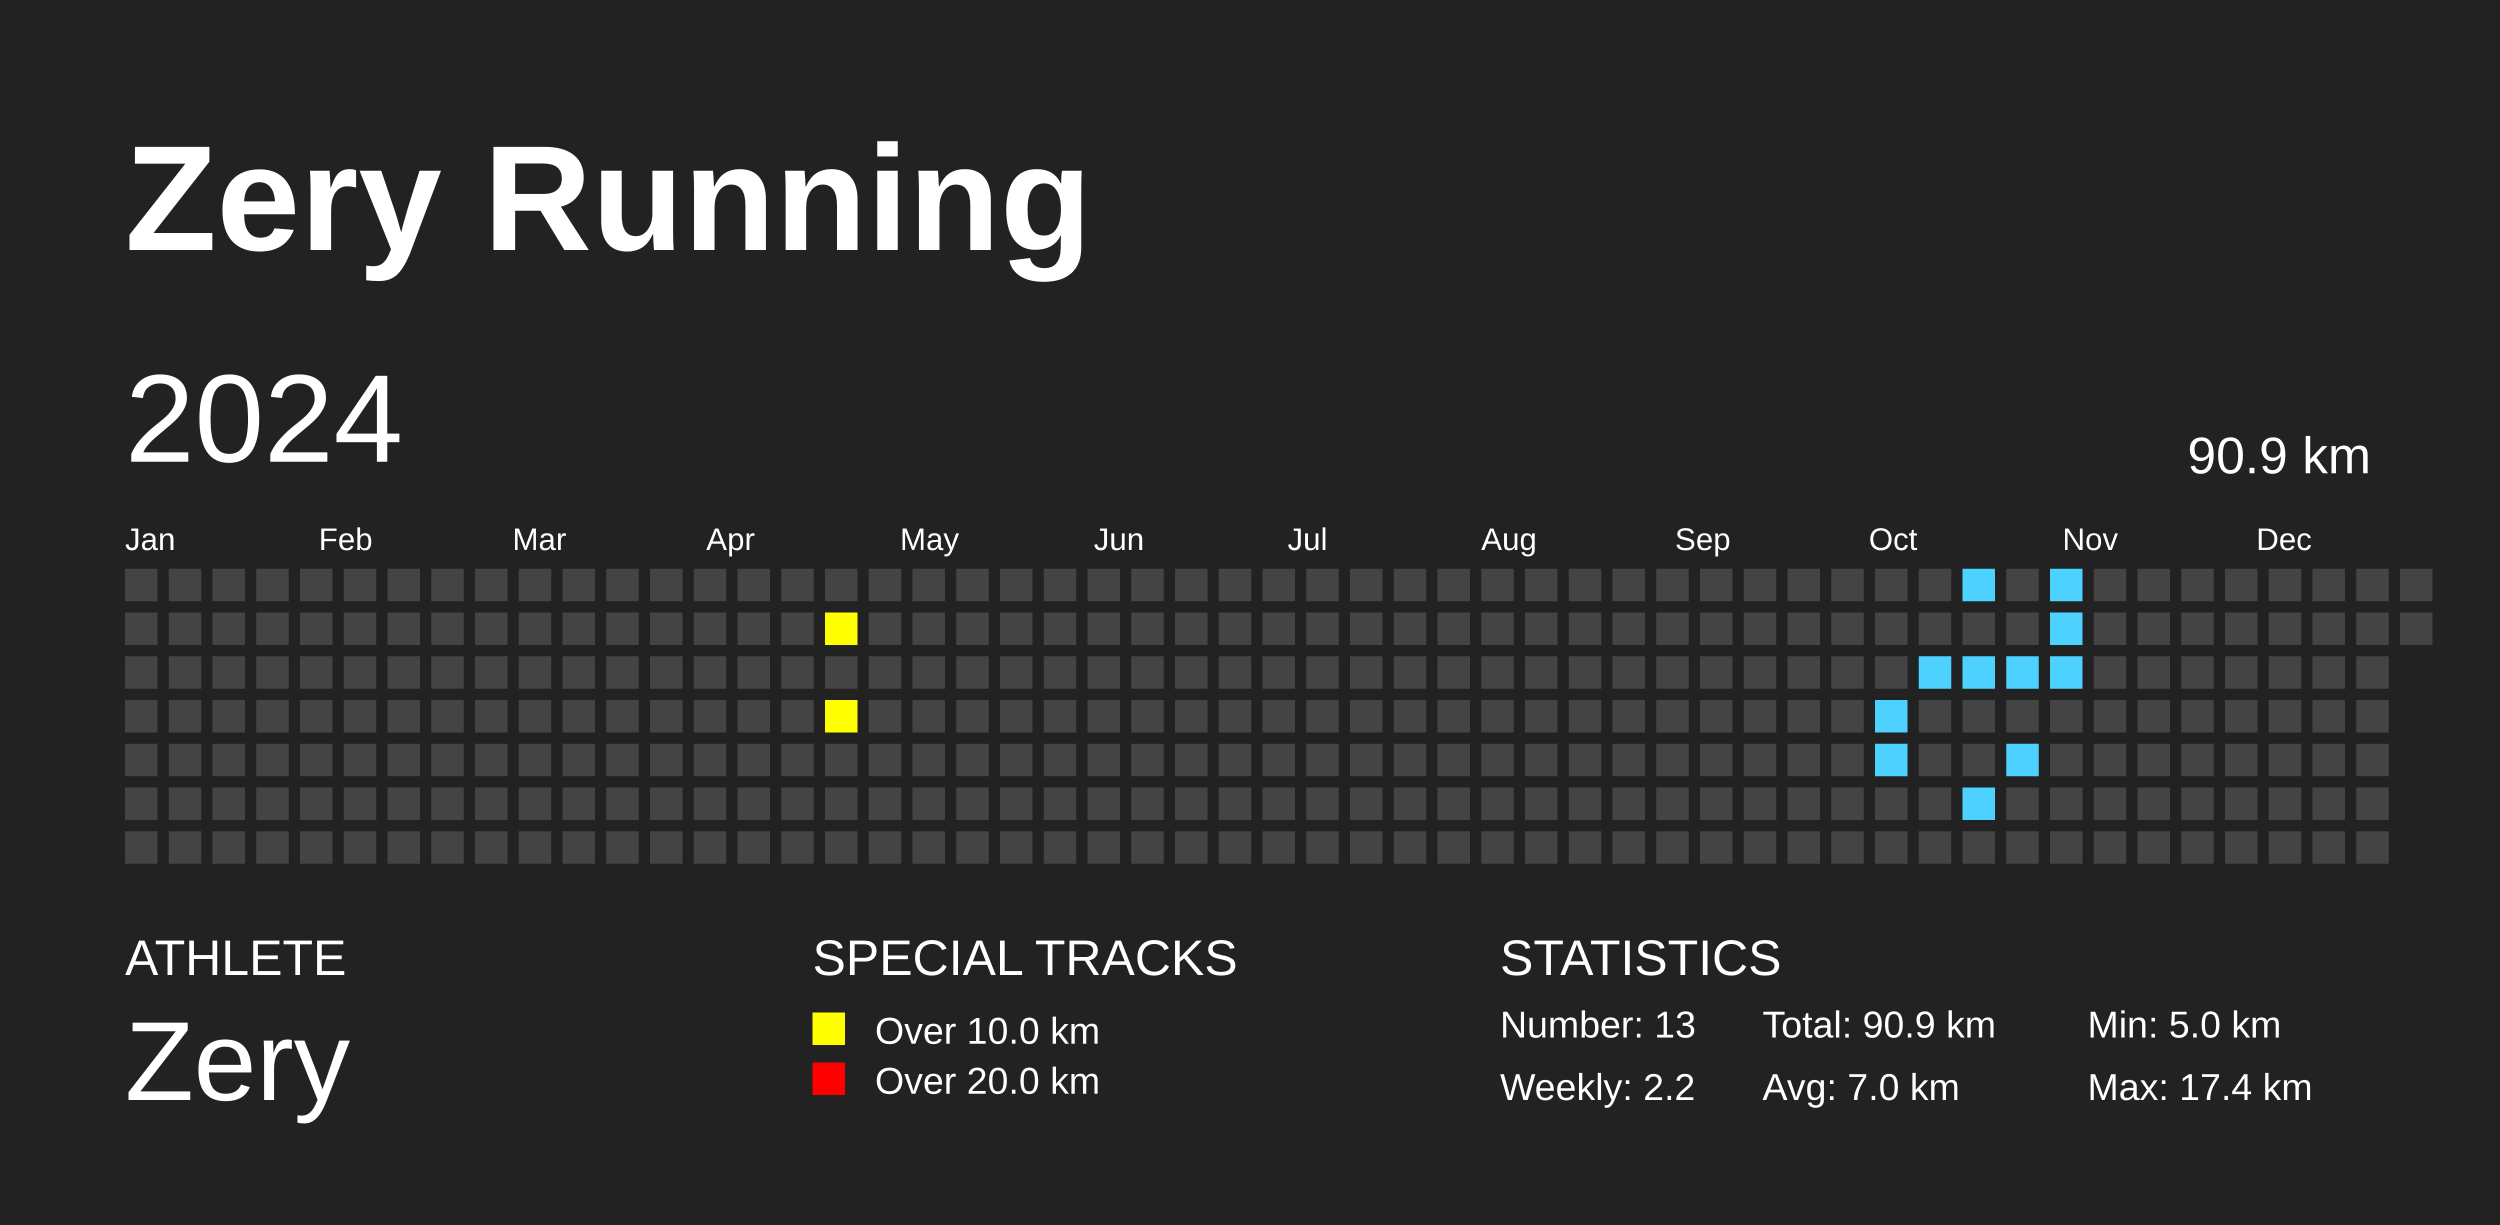
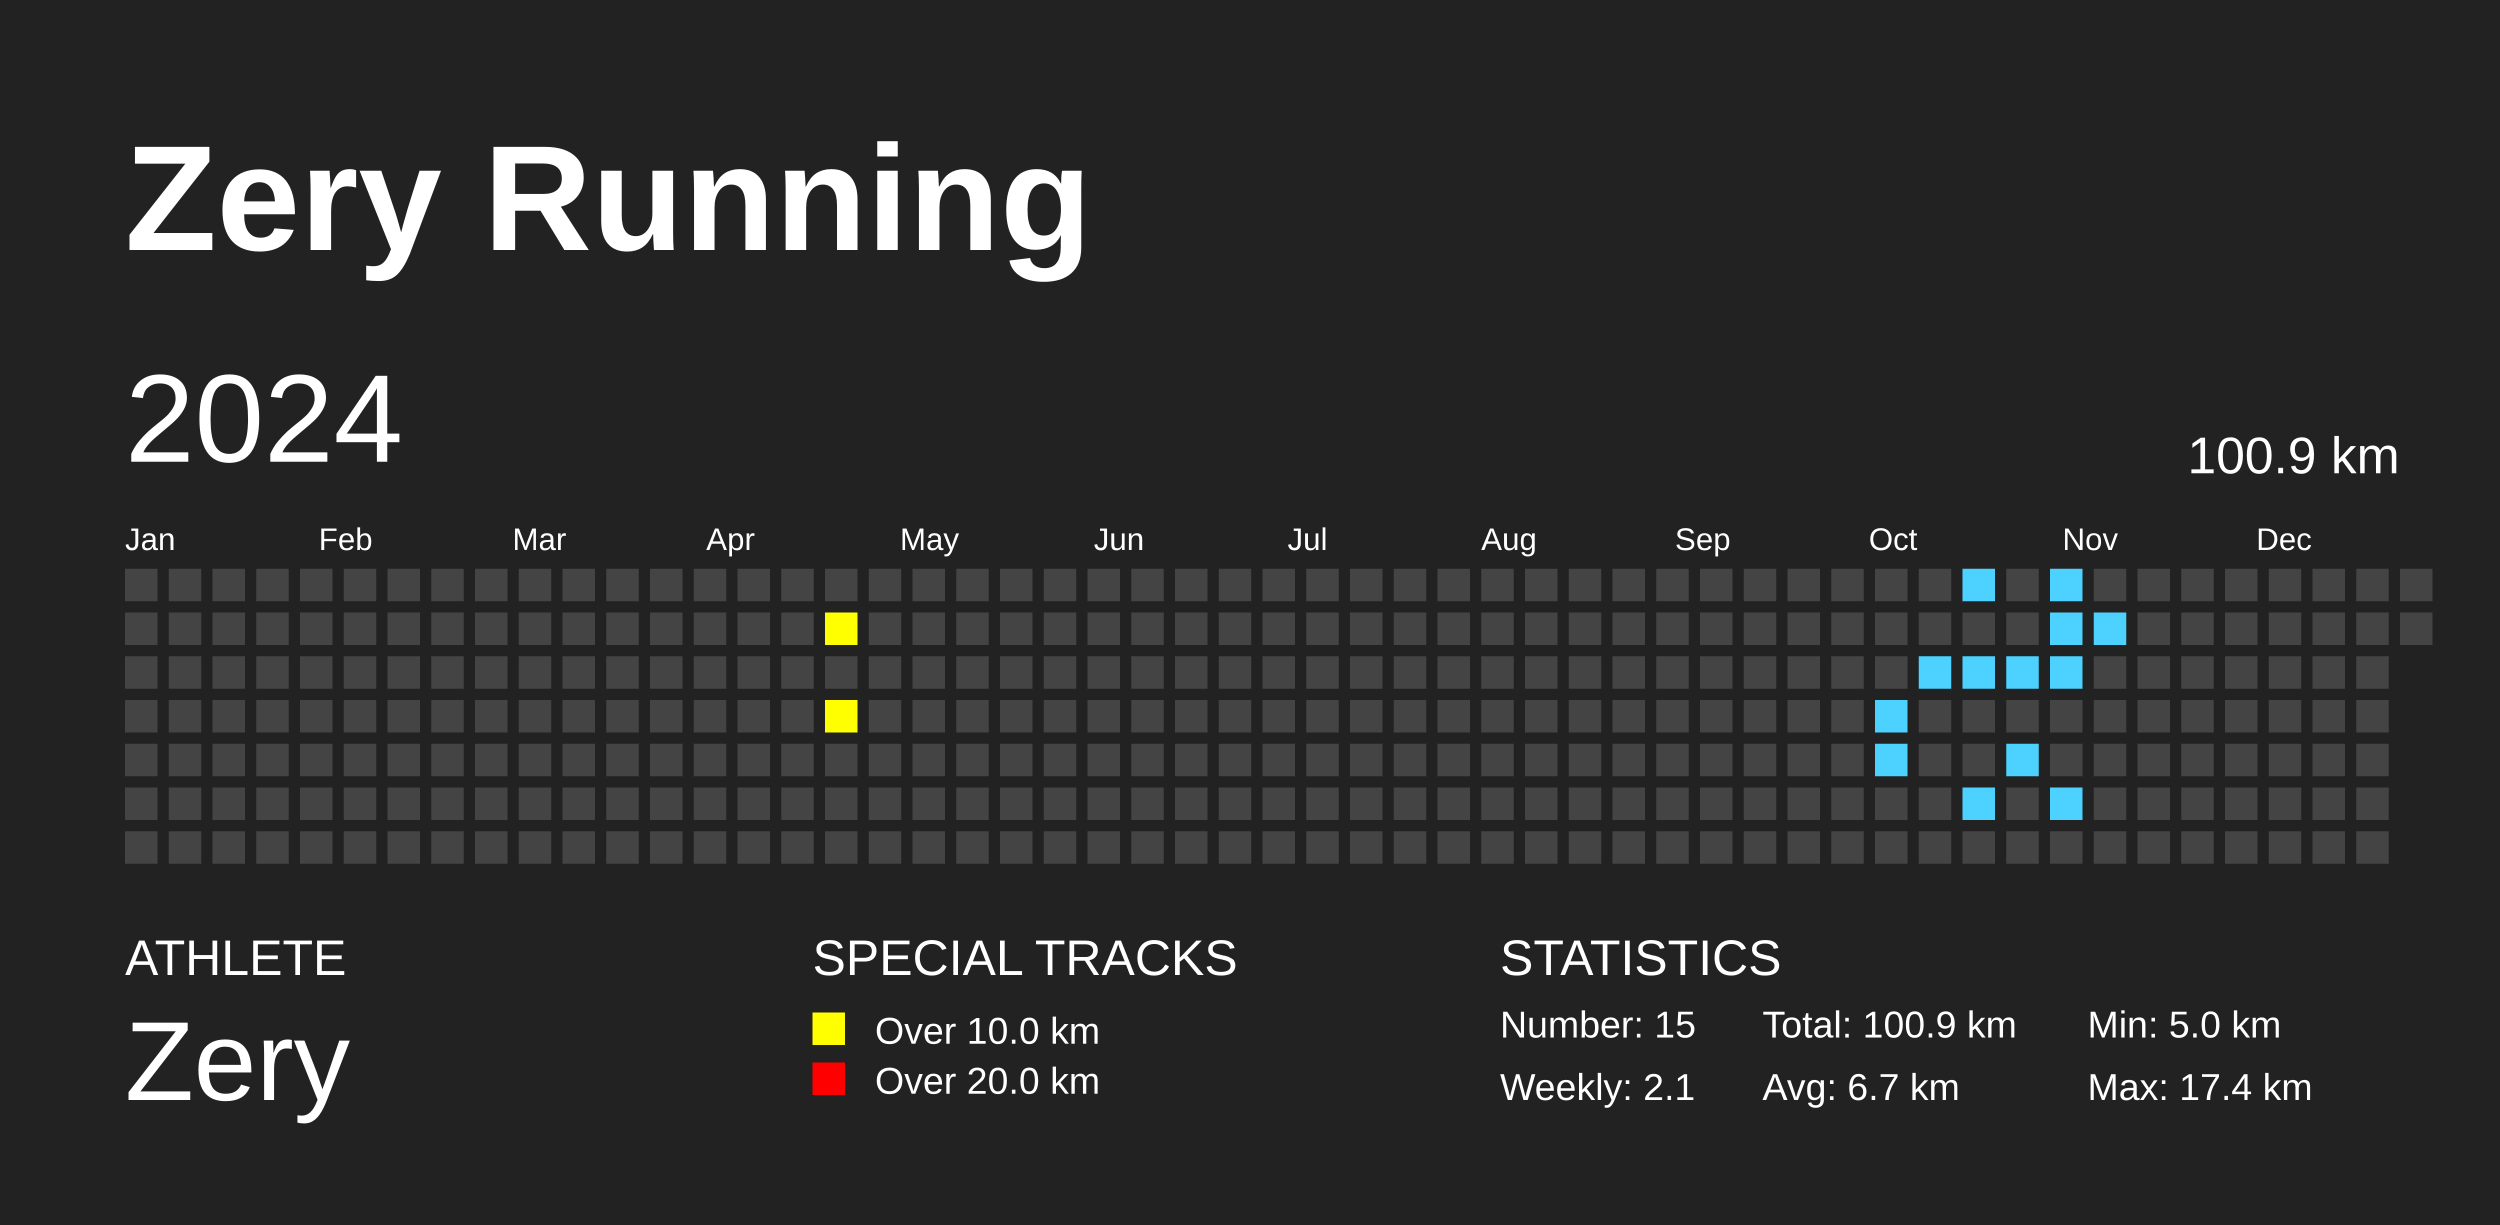
<svg xmlns="http://www.w3.org/2000/svg" baseProfile="full" height="98mm" version="1.1" viewBox="0,0,200,98" width="200mm">
  <defs />
  <rect fill="#222222" height="98" width="200" x="0" y="0" />
  <text fill="#FFFFFF" style="font-size:12px; font-family:Arial; font-weight:bold;" x="10" y="20">Zery Running</text>
  <text fill="#FFFFFF" style="font-size:4px; font-family:Arial" x="10" y="78">ATHLETE</text>
  <text fill="#FFFFFF" style="font-size:9px; font-family:Arial" x="10" y="88">Zery</text>
  <text fill="#FFFFFF" style="font-size:4px; font-family:Arial" x="65" y="78">SPECIAL TRACKS</text>
  <rect fill="yellow" height="2.6" width="2.6" x="65" y="81" />
  <text fill="#FFFFFF" style="font-size:3px; font-family:Arial" x="70" y="83.5">Over 10.0 km</text>
  <rect fill="red" height="2.6" width="2.6" x="65" y="85" />
  <text fill="#FFFFFF" style="font-size:3px; font-family:Arial" x="70" y="87.5">Over 20.0 km</text>
  <text fill="#FFFFFF" style="font-size:4px; font-family:Arial" x="120" y="78">STATISTICS</text>
-   <text fill="#FFFFFF" style="font-size:3px; font-family:Arial" x="120" y="83">Number: 13</text>
-   <text fill="#FFFFFF" style="font-size:3px; font-family:Arial" x="120" y="88">Weekly: 2.2</text>
-   <text fill="#FFFFFF" style="font-size:3px; font-family:Arial" x="141" y="83">Total: 90.9 km</text>
-   <text fill="#FFFFFF" style="font-size:3px; font-family:Arial" x="141" y="88">Avg: 7.0 km</text>
+   <text fill="#FFFFFF" style="font-size:3px; font-family:Arial" x="120" y="83">Number: 15</text>
+   <text fill="#FFFFFF" style="font-size:3px; font-family:Arial" x="120" y="88">Weekly: 2.1</text>
+   <text fill="#FFFFFF" style="font-size:3px; font-family:Arial" x="141" y="83">Total: 100.9 km</text>
+   <text fill="#FFFFFF" style="font-size:3px; font-family:Arial" x="141" y="88">Avg: 6.7 km</text>
  <text fill="#FFFFFF" style="font-size:3px; font-family:Arial" x="167" y="83">Min: 5.0 km</text>
  <text fill="#FFFFFF" style="font-size:3px; font-family:Arial" x="167" y="88">Max: 17.4 km</text>
  <text dominant-baseline="hanging" fill="#FFFFFF" style="font-size:10.0px; font-family:Arial;" x="10" y="30">2024</text>
-   <text dominant-baseline="hanging" fill="#FFFFFF" style="font-size:4.125px; font-family:Arial;" x="175" y="35">90.9 km</text>
+   <text dominant-baseline="hanging" fill="#FFFFFF" style="font-size:4.125px; font-family:Arial;" x="175" y="35">100.9 km</text>
  <text fill="#FFFFFF" style="font-size:2.5px; font-family:Arial" x="10.0" y="44">Jan</text>
  <text fill="#FFFFFF" style="font-size:2.5px; font-family:Arial" x="25.5" y="44">Feb</text>
  <text fill="#FFFFFF" style="font-size:2.5px; font-family:Arial" x="41.0" y="44">Mar</text>
  <text fill="#FFFFFF" style="font-size:2.5px; font-family:Arial" x="56.5" y="44">Apr</text>
  <text fill="#FFFFFF" style="font-size:2.5px; font-family:Arial" x="72.0" y="44">May</text>
  <text fill="#FFFFFF" style="font-size:2.5px; font-family:Arial" x="87.5" y="44">Jun</text>
  <text fill="#FFFFFF" style="font-size:2.5px; font-family:Arial" x="103.0" y="44">Jul</text>
  <text fill="#FFFFFF" style="font-size:2.5px; font-family:Arial" x="118.5" y="44">Aug</text>
  <text fill="#FFFFFF" style="font-size:2.5px; font-family:Arial" x="134.0" y="44">Sep</text>
  <text fill="#FFFFFF" style="font-size:2.5px; font-family:Arial" x="149.5" y="44">Oct</text>
  <text fill="#FFFFFF" style="font-size:2.5px; font-family:Arial" x="165.0" y="44">Nov</text>
  <text fill="#FFFFFF" style="font-size:2.5px; font-family:Arial" x="180.5" y="44">Dec</text>
  <rect fill="#444444" height="2.6" width="2.6" x="10.0" y="45.5" />
  <rect fill="#444444" height="2.6" width="2.6" x="10.0" y="49.0" />
  <rect fill="#444444" height="2.6" width="2.6" x="10.0" y="52.5" />
  <rect fill="#444444" height="2.6" width="2.6" x="10.0" y="56.0" />
  <rect fill="#444444" height="2.6" width="2.6" x="10.0" y="59.5" />
  <rect fill="#444444" height="2.6" width="2.6" x="10.0" y="63.0" />
  <rect fill="#444444" height="2.6" width="2.6" x="10.0" y="66.5" />
  <rect fill="#444444" height="2.6" width="2.6" x="13.5" y="45.5" />
  <rect fill="#444444" height="2.6" width="2.6" x="13.5" y="49.0" />
  <rect fill="#444444" height="2.6" width="2.6" x="13.5" y="52.5" />
  <rect fill="#444444" height="2.6" width="2.6" x="13.5" y="56.0" />
  <rect fill="#444444" height="2.6" width="2.6" x="13.5" y="59.5" />
  <rect fill="#444444" height="2.6" width="2.6" x="13.5" y="63.0" />
  <rect fill="#444444" height="2.6" width="2.6" x="13.5" y="66.5" />
  <rect fill="#444444" height="2.6" width="2.6" x="17.0" y="45.5" />
  <rect fill="#444444" height="2.6" width="2.6" x="17.0" y="49.0" />
  <rect fill="#444444" height="2.6" width="2.6" x="17.0" y="52.5" />
  <rect fill="#444444" height="2.6" width="2.6" x="17.0" y="56.0" />
  <rect fill="#444444" height="2.6" width="2.6" x="17.0" y="59.5" />
  <rect fill="#444444" height="2.6" width="2.6" x="17.0" y="63.0" />
  <rect fill="#444444" height="2.6" width="2.6" x="17.0" y="66.5" />
  <rect fill="#444444" height="2.6" width="2.6" x="20.5" y="45.5" />
  <rect fill="#444444" height="2.6" width="2.6" x="20.5" y="49.0" />
  <rect fill="#444444" height="2.6" width="2.6" x="20.5" y="52.5" />
  <rect fill="#444444" height="2.6" width="2.6" x="20.5" y="56.0" />
  <rect fill="#444444" height="2.6" width="2.6" x="20.5" y="59.5" />
  <rect fill="#444444" height="2.6" width="2.6" x="20.5" y="63.0" />
  <rect fill="#444444" height="2.6" width="2.6" x="20.5" y="66.5" />
  <rect fill="#444444" height="2.6" width="2.6" x="24.0" y="45.5" />
  <rect fill="#444444" height="2.6" width="2.6" x="24.0" y="49.0" />
  <rect fill="#444444" height="2.6" width="2.6" x="24.0" y="52.5" />
  <rect fill="#444444" height="2.6" width="2.6" x="24.0" y="56.0" />
  <rect fill="#444444" height="2.6" width="2.6" x="24.0" y="59.5" />
  <rect fill="#444444" height="2.6" width="2.6" x="24.0" y="63.0" />
  <rect fill="#444444" height="2.6" width="2.6" x="24.0" y="66.5" />
  <rect fill="#444444" height="2.6" width="2.6" x="27.5" y="45.5" />
  <rect fill="#444444" height="2.6" width="2.6" x="27.5" y="49.0" />
  <rect fill="#444444" height="2.6" width="2.6" x="27.5" y="52.5" />
  <rect fill="#444444" height="2.6" width="2.6" x="27.5" y="56.0" />
  <rect fill="#444444" height="2.6" width="2.6" x="27.5" y="59.5" />
  <rect fill="#444444" height="2.6" width="2.6" x="27.5" y="63.0" />
  <rect fill="#444444" height="2.6" width="2.6" x="27.5" y="66.5" />
  <rect fill="#444444" height="2.6" width="2.6" x="31.0" y="45.5" />
  <rect fill="#444444" height="2.6" width="2.6" x="31.0" y="49.0" />
  <rect fill="#444444" height="2.6" width="2.6" x="31.0" y="52.5" />
  <rect fill="#444444" height="2.6" width="2.6" x="31.0" y="56.0" />
  <rect fill="#444444" height="2.6" width="2.6" x="31.0" y="59.5" />
  <rect fill="#444444" height="2.6" width="2.6" x="31.0" y="63.0" />
  <rect fill="#444444" height="2.6" width="2.6" x="31.0" y="66.5" />
  <rect fill="#444444" height="2.6" width="2.6" x="34.5" y="45.5" />
  <rect fill="#444444" height="2.6" width="2.6" x="34.5" y="49.0" />
  <rect fill="#444444" height="2.6" width="2.6" x="34.5" y="52.5" />
  <rect fill="#444444" height="2.6" width="2.6" x="34.5" y="56.0" />
  <rect fill="#444444" height="2.6" width="2.6" x="34.5" y="59.5" />
  <rect fill="#444444" height="2.6" width="2.6" x="34.5" y="63.0" />
  <rect fill="#444444" height="2.6" width="2.6" x="34.5" y="66.5" />
  <rect fill="#444444" height="2.6" width="2.6" x="38.0" y="45.5" />
  <rect fill="#444444" height="2.6" width="2.6" x="38.0" y="49.0" />
  <rect fill="#444444" height="2.6" width="2.6" x="38.0" y="52.5" />
  <rect fill="#444444" height="2.6" width="2.6" x="38.0" y="56.0" />
  <rect fill="#444444" height="2.6" width="2.6" x="38.0" y="59.5" />
  <rect fill="#444444" height="2.6" width="2.6" x="38.0" y="63.0" />
  <rect fill="#444444" height="2.6" width="2.6" x="38.0" y="66.5" />
  <rect fill="#444444" height="2.6" width="2.6" x="41.5" y="45.5" />
  <rect fill="#444444" height="2.6" width="2.6" x="41.5" y="49.0" />
  <rect fill="#444444" height="2.6" width="2.6" x="41.5" y="52.5" />
  <rect fill="#444444" height="2.6" width="2.6" x="41.5" y="56.0" />
  <rect fill="#444444" height="2.6" width="2.6" x="41.5" y="59.5" />
  <rect fill="#444444" height="2.6" width="2.6" x="41.5" y="63.0" />
  <rect fill="#444444" height="2.6" width="2.6" x="41.5" y="66.5" />
  <rect fill="#444444" height="2.6" width="2.6" x="45.0" y="45.5" />
  <rect fill="#444444" height="2.6" width="2.6" x="45.0" y="49.0" />
  <rect fill="#444444" height="2.6" width="2.6" x="45.0" y="52.5" />
  <rect fill="#444444" height="2.6" width="2.6" x="45.0" y="56.0" />
  <rect fill="#444444" height="2.6" width="2.6" x="45.0" y="59.5" />
  <rect fill="#444444" height="2.6" width="2.6" x="45.0" y="63.0" />
  <rect fill="#444444" height="2.6" width="2.6" x="45.0" y="66.5" />
  <rect fill="#444444" height="2.6" width="2.6" x="48.5" y="45.5" />
  <rect fill="#444444" height="2.6" width="2.6" x="48.5" y="49.0" />
  <rect fill="#444444" height="2.6" width="2.6" x="48.5" y="52.5" />
  <rect fill="#444444" height="2.6" width="2.6" x="48.5" y="56.0" />
  <rect fill="#444444" height="2.6" width="2.6" x="48.5" y="59.5" />
  <rect fill="#444444" height="2.6" width="2.6" x="48.5" y="63.0" />
  <rect fill="#444444" height="2.6" width="2.6" x="48.5" y="66.5" />
  <rect fill="#444444" height="2.6" width="2.6" x="52.0" y="45.5" />
  <rect fill="#444444" height="2.6" width="2.6" x="52.0" y="49.0" />
  <rect fill="#444444" height="2.6" width="2.6" x="52.0" y="52.5" />
  <rect fill="#444444" height="2.6" width="2.6" x="52.0" y="56.0" />
  <rect fill="#444444" height="2.6" width="2.6" x="52.0" y="59.5" />
  <rect fill="#444444" height="2.6" width="2.6" x="52.0" y="63.0" />
  <rect fill="#444444" height="2.6" width="2.6" x="52.0" y="66.5" />
  <rect fill="#444444" height="2.6" width="2.6" x="55.5" y="45.5" />
  <rect fill="#444444" height="2.6" width="2.6" x="55.5" y="49.0" />
  <rect fill="#444444" height="2.6" width="2.6" x="55.5" y="52.5" />
  <rect fill="#444444" height="2.6" width="2.6" x="55.5" y="56.0" />
  <rect fill="#444444" height="2.6" width="2.6" x="55.5" y="59.5" />
  <rect fill="#444444" height="2.6" width="2.6" x="55.5" y="63.0" />
  <rect fill="#444444" height="2.6" width="2.6" x="55.5" y="66.5" />
  <rect fill="#444444" height="2.6" width="2.6" x="59.0" y="45.5" />
  <rect fill="#444444" height="2.6" width="2.6" x="59.0" y="49.0" />
  <rect fill="#444444" height="2.6" width="2.6" x="59.0" y="52.5" />
  <rect fill="#444444" height="2.6" width="2.6" x="59.0" y="56.0" />
  <rect fill="#444444" height="2.6" width="2.6" x="59.0" y="59.5" />
  <rect fill="#444444" height="2.6" width="2.6" x="59.0" y="63.0" />
  <rect fill="#444444" height="2.6" width="2.6" x="59.0" y="66.5" />
  <rect fill="#444444" height="2.6" width="2.6" x="62.5" y="45.5" />
  <rect fill="#444444" height="2.6" width="2.6" x="62.5" y="49.0" />
  <rect fill="#444444" height="2.6" width="2.6" x="62.5" y="52.5" />
  <rect fill="#444444" height="2.6" width="2.6" x="62.5" y="56.0" />
  <rect fill="#444444" height="2.6" width="2.6" x="62.5" y="59.5" />
  <rect fill="#444444" height="2.6" width="2.6" x="62.5" y="63.0" />
  <rect fill="#444444" height="2.6" width="2.6" x="62.5" y="66.5" />
  <rect fill="#444444" height="2.6" width="2.6" x="66.0" y="45.5" />
  <rect fill="yellow" height="2.6" width="2.6" x="66.0" y="49.0" />
  <rect fill="#444444" height="2.6" width="2.6" x="66.0" y="52.5" />
  <rect fill="yellow" height="2.6" width="2.6" x="66.0" y="56.0" />
  <rect fill="#444444" height="2.6" width="2.6" x="66.0" y="59.5" />
  <rect fill="#444444" height="2.6" width="2.6" x="66.0" y="63.0" />
  <rect fill="#444444" height="2.6" width="2.6" x="66.0" y="66.5" />
  <rect fill="#444444" height="2.6" width="2.6" x="69.5" y="45.5" />
  <rect fill="#444444" height="2.6" width="2.6" x="69.5" y="49.0" />
  <rect fill="#444444" height="2.6" width="2.6" x="69.5" y="52.5" />
  <rect fill="#444444" height="2.6" width="2.6" x="69.5" y="56.0" />
  <rect fill="#444444" height="2.6" width="2.6" x="69.5" y="59.5" />
  <rect fill="#444444" height="2.6" width="2.6" x="69.5" y="63.0" />
  <rect fill="#444444" height="2.6" width="2.6" x="69.5" y="66.5" />
  <rect fill="#444444" height="2.6" width="2.6" x="73.0" y="45.5" />
  <rect fill="#444444" height="2.6" width="2.6" x="73.0" y="49.0" />
  <rect fill="#444444" height="2.6" width="2.6" x="73.0" y="52.5" />
  <rect fill="#444444" height="2.6" width="2.6" x="73.0" y="56.0" />
  <rect fill="#444444" height="2.6" width="2.6" x="73.0" y="59.5" />
  <rect fill="#444444" height="2.6" width="2.6" x="73.0" y="63.0" />
  <rect fill="#444444" height="2.6" width="2.6" x="73.0" y="66.5" />
  <rect fill="#444444" height="2.6" width="2.6" x="76.5" y="45.5" />
  <rect fill="#444444" height="2.6" width="2.6" x="76.5" y="49.0" />
  <rect fill="#444444" height="2.6" width="2.6" x="76.5" y="52.5" />
  <rect fill="#444444" height="2.6" width="2.6" x="76.5" y="56.0" />
  <rect fill="#444444" height="2.6" width="2.6" x="76.5" y="59.5" />
  <rect fill="#444444" height="2.6" width="2.6" x="76.5" y="63.0" />
  <rect fill="#444444" height="2.6" width="2.6" x="76.5" y="66.5" />
  <rect fill="#444444" height="2.6" width="2.6" x="80.0" y="45.5" />
  <rect fill="#444444" height="2.6" width="2.6" x="80.0" y="49.0" />
  <rect fill="#444444" height="2.6" width="2.6" x="80.0" y="52.5" />
  <rect fill="#444444" height="2.6" width="2.6" x="80.0" y="56.0" />
  <rect fill="#444444" height="2.6" width="2.6" x="80.0" y="59.5" />
  <rect fill="#444444" height="2.6" width="2.6" x="80.0" y="63.0" />
  <rect fill="#444444" height="2.6" width="2.6" x="80.0" y="66.5" />
  <rect fill="#444444" height="2.6" width="2.6" x="83.5" y="45.5" />
  <rect fill="#444444" height="2.6" width="2.6" x="83.5" y="49.0" />
  <rect fill="#444444" height="2.6" width="2.6" x="83.5" y="52.5" />
  <rect fill="#444444" height="2.6" width="2.6" x="83.5" y="56.0" />
  <rect fill="#444444" height="2.6" width="2.6" x="83.5" y="59.5" />
  <rect fill="#444444" height="2.6" width="2.6" x="83.5" y="63.0" />
  <rect fill="#444444" height="2.6" width="2.6" x="83.5" y="66.5" />
  <rect fill="#444444" height="2.6" width="2.6" x="87.0" y="45.5" />
  <rect fill="#444444" height="2.6" width="2.6" x="87.0" y="49.0" />
  <rect fill="#444444" height="2.6" width="2.6" x="87.0" y="52.5" />
  <rect fill="#444444" height="2.6" width="2.6" x="87.0" y="56.0" />
  <rect fill="#444444" height="2.6" width="2.6" x="87.0" y="59.5" />
  <rect fill="#444444" height="2.6" width="2.6" x="87.0" y="63.0" />
  <rect fill="#444444" height="2.6" width="2.6" x="87.0" y="66.5" />
  <rect fill="#444444" height="2.6" width="2.6" x="90.5" y="45.5" />
  <rect fill="#444444" height="2.6" width="2.6" x="90.5" y="49.0" />
  <rect fill="#444444" height="2.6" width="2.6" x="90.5" y="52.5" />
  <rect fill="#444444" height="2.6" width="2.6" x="90.5" y="56.0" />
  <rect fill="#444444" height="2.6" width="2.6" x="90.5" y="59.5" />
  <rect fill="#444444" height="2.6" width="2.6" x="90.5" y="63.0" />
  <rect fill="#444444" height="2.6" width="2.6" x="90.5" y="66.5" />
  <rect fill="#444444" height="2.6" width="2.6" x="94.0" y="45.5" />
  <rect fill="#444444" height="2.6" width="2.6" x="94.0" y="49.0" />
  <rect fill="#444444" height="2.6" width="2.6" x="94.0" y="52.5" />
  <rect fill="#444444" height="2.6" width="2.6" x="94.0" y="56.0" />
  <rect fill="#444444" height="2.6" width="2.6" x="94.0" y="59.5" />
  <rect fill="#444444" height="2.6" width="2.6" x="94.0" y="63.0" />
  <rect fill="#444444" height="2.6" width="2.6" x="94.0" y="66.5" />
  <rect fill="#444444" height="2.6" width="2.6" x="97.5" y="45.5" />
  <rect fill="#444444" height="2.6" width="2.6" x="97.5" y="49.0" />
  <rect fill="#444444" height="2.6" width="2.6" x="97.5" y="52.5" />
  <rect fill="#444444" height="2.6" width="2.6" x="97.5" y="56.0" />
  <rect fill="#444444" height="2.6" width="2.6" x="97.5" y="59.5" />
  <rect fill="#444444" height="2.6" width="2.6" x="97.5" y="63.0" />
  <rect fill="#444444" height="2.6" width="2.6" x="97.5" y="66.5" />
  <rect fill="#444444" height="2.6" width="2.6" x="101.0" y="45.5" />
  <rect fill="#444444" height="2.6" width="2.6" x="101.0" y="49.0" />
  <rect fill="#444444" height="2.6" width="2.6" x="101.0" y="52.5" />
  <rect fill="#444444" height="2.6" width="2.6" x="101.0" y="56.0" />
  <rect fill="#444444" height="2.6" width="2.6" x="101.0" y="59.5" />
  <rect fill="#444444" height="2.6" width="2.6" x="101.0" y="63.0" />
  <rect fill="#444444" height="2.6" width="2.6" x="101.0" y="66.5" />
  <rect fill="#444444" height="2.6" width="2.6" x="104.5" y="45.5" />
  <rect fill="#444444" height="2.6" width="2.6" x="104.5" y="49.0" />
  <rect fill="#444444" height="2.6" width="2.6" x="104.5" y="52.5" />
  <rect fill="#444444" height="2.6" width="2.6" x="104.5" y="56.0" />
  <rect fill="#444444" height="2.6" width="2.6" x="104.5" y="59.5" />
  <rect fill="#444444" height="2.6" width="2.6" x="104.5" y="63.0" />
  <rect fill="#444444" height="2.6" width="2.6" x="104.5" y="66.5" />
  <rect fill="#444444" height="2.6" width="2.6" x="108.0" y="45.5" />
  <rect fill="#444444" height="2.6" width="2.6" x="108.0" y="49.0" />
  <rect fill="#444444" height="2.6" width="2.6" x="108.0" y="52.5" />
  <rect fill="#444444" height="2.6" width="2.6" x="108.0" y="56.0" />
  <rect fill="#444444" height="2.6" width="2.6" x="108.0" y="59.5" />
  <rect fill="#444444" height="2.6" width="2.6" x="108.0" y="63.0" />
  <rect fill="#444444" height="2.6" width="2.6" x="108.0" y="66.5" />
  <rect fill="#444444" height="2.6" width="2.6" x="111.5" y="45.5" />
  <rect fill="#444444" height="2.6" width="2.6" x="111.5" y="49.0" />
  <rect fill="#444444" height="2.6" width="2.6" x="111.5" y="52.5" />
  <rect fill="#444444" height="2.6" width="2.6" x="111.5" y="56.0" />
  <rect fill="#444444" height="2.6" width="2.6" x="111.5" y="59.5" />
  <rect fill="#444444" height="2.6" width="2.6" x="111.5" y="63.0" />
  <rect fill="#444444" height="2.6" width="2.6" x="111.5" y="66.5" />
  <rect fill="#444444" height="2.6" width="2.6" x="115.0" y="45.5" />
  <rect fill="#444444" height="2.6" width="2.6" x="115.0" y="49.0" />
  <rect fill="#444444" height="2.6" width="2.6" x="115.0" y="52.5" />
  <rect fill="#444444" height="2.6" width="2.6" x="115.0" y="56.0" />
  <rect fill="#444444" height="2.6" width="2.6" x="115.0" y="59.5" />
  <rect fill="#444444" height="2.6" width="2.6" x="115.0" y="63.0" />
  <rect fill="#444444" height="2.6" width="2.6" x="115.0" y="66.5" />
  <rect fill="#444444" height="2.6" width="2.6" x="118.5" y="45.5" />
  <rect fill="#444444" height="2.6" width="2.6" x="118.5" y="49.0" />
  <rect fill="#444444" height="2.6" width="2.6" x="118.5" y="52.5" />
  <rect fill="#444444" height="2.6" width="2.6" x="118.5" y="56.0" />
  <rect fill="#444444" height="2.6" width="2.6" x="118.5" y="59.5" />
  <rect fill="#444444" height="2.6" width="2.6" x="118.5" y="63.0" />
  <rect fill="#444444" height="2.6" width="2.6" x="118.5" y="66.5" />
  <rect fill="#444444" height="2.6" width="2.6" x="122.0" y="45.5" />
  <rect fill="#444444" height="2.6" width="2.6" x="122.0" y="49.0" />
  <rect fill="#444444" height="2.6" width="2.6" x="122.0" y="52.5" />
  <rect fill="#444444" height="2.6" width="2.6" x="122.0" y="56.0" />
  <rect fill="#444444" height="2.6" width="2.6" x="122.0" y="59.5" />
  <rect fill="#444444" height="2.6" width="2.6" x="122.0" y="63.0" />
  <rect fill="#444444" height="2.6" width="2.6" x="122.0" y="66.5" />
  <rect fill="#444444" height="2.6" width="2.6" x="125.5" y="45.5" />
  <rect fill="#444444" height="2.6" width="2.6" x="125.5" y="49.0" />
  <rect fill="#444444" height="2.6" width="2.6" x="125.5" y="52.5" />
  <rect fill="#444444" height="2.6" width="2.6" x="125.5" y="56.0" />
  <rect fill="#444444" height="2.6" width="2.6" x="125.5" y="59.5" />
  <rect fill="#444444" height="2.6" width="2.6" x="125.5" y="63.0" />
  <rect fill="#444444" height="2.6" width="2.6" x="125.5" y="66.5" />
  <rect fill="#444444" height="2.6" width="2.6" x="129.0" y="45.5" />
  <rect fill="#444444" height="2.6" width="2.6" x="129.0" y="49.0" />
  <rect fill="#444444" height="2.6" width="2.6" x="129.0" y="52.5" />
  <rect fill="#444444" height="2.6" width="2.6" x="129.0" y="56.0" />
  <rect fill="#444444" height="2.6" width="2.6" x="129.0" y="59.5" />
  <rect fill="#444444" height="2.6" width="2.6" x="129.0" y="63.0" />
  <rect fill="#444444" height="2.6" width="2.6" x="129.0" y="66.5" />
  <rect fill="#444444" height="2.6" width="2.6" x="132.5" y="45.5" />
  <rect fill="#444444" height="2.6" width="2.6" x="132.5" y="49.0" />
  <rect fill="#444444" height="2.6" width="2.6" x="132.5" y="52.5" />
  <rect fill="#444444" height="2.6" width="2.6" x="132.5" y="56.0" />
  <rect fill="#444444" height="2.6" width="2.6" x="132.5" y="59.5" />
  <rect fill="#444444" height="2.6" width="2.6" x="132.5" y="63.0" />
  <rect fill="#444444" height="2.6" width="2.6" x="132.5" y="66.5" />
  <rect fill="#444444" height="2.6" width="2.6" x="136.0" y="45.5" />
  <rect fill="#444444" height="2.6" width="2.6" x="136.0" y="49.0" />
  <rect fill="#444444" height="2.6" width="2.6" x="136.0" y="52.5" />
  <rect fill="#444444" height="2.6" width="2.6" x="136.0" y="56.0" />
  <rect fill="#444444" height="2.6" width="2.6" x="136.0" y="59.5" />
  <rect fill="#444444" height="2.6" width="2.6" x="136.0" y="63.0" />
  <rect fill="#444444" height="2.6" width="2.6" x="136.0" y="66.5" />
  <rect fill="#444444" height="2.6" width="2.6" x="139.5" y="45.5" />
  <rect fill="#444444" height="2.6" width="2.6" x="139.5" y="49.0" />
  <rect fill="#444444" height="2.6" width="2.6" x="139.5" y="52.5" />
  <rect fill="#444444" height="2.6" width="2.6" x="139.5" y="56.0" />
  <rect fill="#444444" height="2.6" width="2.6" x="139.5" y="59.5" />
  <rect fill="#444444" height="2.6" width="2.6" x="139.5" y="63.0" />
  <rect fill="#444444" height="2.6" width="2.6" x="139.5" y="66.5" />
  <rect fill="#444444" height="2.6" width="2.6" x="143.0" y="45.5" />
  <rect fill="#444444" height="2.6" width="2.6" x="143.0" y="49.0" />
  <rect fill="#444444" height="2.6" width="2.6" x="143.0" y="52.5" />
  <rect fill="#444444" height="2.6" width="2.6" x="143.0" y="56.0" />
  <rect fill="#444444" height="2.6" width="2.6" x="143.0" y="59.5" />
  <rect fill="#444444" height="2.6" width="2.6" x="143.0" y="63.0" />
  <rect fill="#444444" height="2.6" width="2.6" x="143.0" y="66.5" />
  <rect fill="#444444" height="2.6" width="2.6" x="146.5" y="45.5" />
  <rect fill="#444444" height="2.6" width="2.6" x="146.5" y="49.0" />
  <rect fill="#444444" height="2.6" width="2.6" x="146.5" y="52.5" />
  <rect fill="#444444" height="2.6" width="2.6" x="146.5" y="56.0" />
  <rect fill="#444444" height="2.6" width="2.6" x="146.5" y="59.5" />
  <rect fill="#444444" height="2.6" width="2.6" x="146.5" y="63.0" />
  <rect fill="#444444" height="2.6" width="2.6" x="146.5" y="66.5" />
  <rect fill="#444444" height="2.6" width="2.6" x="150.0" y="45.5" />
  <rect fill="#444444" height="2.6" width="2.6" x="150.0" y="49.0" />
  <rect fill="#444444" height="2.6" width="2.6" x="150.0" y="52.5" />
  <rect fill="#4DD2FF" height="2.6" width="2.6" x="150.0" y="56.0" />
  <rect fill="#4DD2FF" height="2.6" width="2.6" x="150.0" y="59.5" />
  <rect fill="#444444" height="2.6" width="2.6" x="150.0" y="63.0" />
  <rect fill="#444444" height="2.6" width="2.6" x="150.0" y="66.5" />
  <rect fill="#444444" height="2.6" width="2.6" x="153.5" y="45.5" />
  <rect fill="#444444" height="2.6" width="2.6" x="153.5" y="49.0" />
  <rect fill="#4DD2FF" height="2.6" width="2.6" x="153.5" y="52.5" />
  <rect fill="#444444" height="2.6" width="2.6" x="153.5" y="56.0" />
  <rect fill="#444444" height="2.6" width="2.6" x="153.5" y="59.5" />
  <rect fill="#444444" height="2.6" width="2.6" x="153.5" y="63.0" />
  <rect fill="#444444" height="2.6" width="2.6" x="153.5" y="66.5" />
  <rect fill="#4DD2FF" height="2.6" width="2.6" x="157.0" y="45.5" />
  <rect fill="#444444" height="2.6" width="2.6" x="157.0" y="49.0" />
  <rect fill="#4DD2FF" height="2.6" width="2.6" x="157.0" y="52.5" />
  <rect fill="#444444" height="2.6" width="2.6" x="157.0" y="56.0" />
  <rect fill="#444444" height="2.6" width="2.6" x="157.0" y="59.5" />
  <rect fill="#4DD2FF" height="2.6" width="2.6" x="157.0" y="63.0" />
  <rect fill="#444444" height="2.6" width="2.6" x="157.0" y="66.5" />
  <rect fill="#444444" height="2.6" width="2.6" x="160.5" y="45.5" />
  <rect fill="#444444" height="2.6" width="2.6" x="160.5" y="49.0" />
  <rect fill="#4DD2FF" height="2.6" width="2.6" x="160.5" y="52.5" />
  <rect fill="#444444" height="2.6" width="2.6" x="160.5" y="56.0" />
  <rect fill="#4DD2FF" height="2.6" width="2.6" x="160.5" y="59.5" />
  <rect fill="#444444" height="2.6" width="2.6" x="160.5" y="63.0" />
  <rect fill="#444444" height="2.6" width="2.6" x="160.5" y="66.5" />
  <rect fill="#4DD2FF" height="2.6" width="2.6" x="164.0" y="45.5" />
  <rect fill="#4DD2FF" height="2.6" width="2.6" x="164.0" y="49.0" />
  <rect fill="#4DD2FF" height="2.6" width="2.6" x="164.0" y="52.5" />
  <rect fill="#444444" height="2.6" width="2.6" x="164.0" y="56.0" />
  <rect fill="#444444" height="2.6" width="2.6" x="164.0" y="59.5" />
-   <rect fill="#444444" height="2.6" width="2.6" x="164.0" y="63.0" />
+   <rect fill="#4DD2FF" height="2.6" width="2.6" x="164.0" y="63.0" />
  <rect fill="#444444" height="2.6" width="2.6" x="164.0" y="66.5" />
  <rect fill="#444444" height="2.6" width="2.6" x="167.5" y="45.5" />
-   <rect fill="#444444" height="2.6" width="2.6" x="167.5" y="49.0" />
+   <rect fill="#4DD2FF" height="2.6" width="2.6" x="167.5" y="49.0" />
  <rect fill="#444444" height="2.6" width="2.6" x="167.5" y="52.5" />
  <rect fill="#444444" height="2.6" width="2.6" x="167.5" y="56.0" />
  <rect fill="#444444" height="2.6" width="2.6" x="167.5" y="59.5" />
  <rect fill="#444444" height="2.6" width="2.6" x="167.5" y="63.0" />
  <rect fill="#444444" height="2.6" width="2.6" x="167.5" y="66.5" />
  <rect fill="#444444" height="2.6" width="2.6" x="171.0" y="45.5" />
  <rect fill="#444444" height="2.6" width="2.6" x="171.0" y="49.0" />
  <rect fill="#444444" height="2.6" width="2.6" x="171.0" y="52.5" />
  <rect fill="#444444" height="2.6" width="2.6" x="171.0" y="56.0" />
  <rect fill="#444444" height="2.6" width="2.6" x="171.0" y="59.5" />
  <rect fill="#444444" height="2.6" width="2.6" x="171.0" y="63.0" />
  <rect fill="#444444" height="2.6" width="2.6" x="171.0" y="66.5" />
  <rect fill="#444444" height="2.6" width="2.6" x="174.5" y="45.5" />
  <rect fill="#444444" height="2.6" width="2.6" x="174.5" y="49.0" />
  <rect fill="#444444" height="2.6" width="2.6" x="174.5" y="52.5" />
  <rect fill="#444444" height="2.6" width="2.6" x="174.5" y="56.0" />
  <rect fill="#444444" height="2.6" width="2.6" x="174.5" y="59.5" />
  <rect fill="#444444" height="2.6" width="2.6" x="174.5" y="63.0" />
  <rect fill="#444444" height="2.6" width="2.6" x="174.5" y="66.5" />
  <rect fill="#444444" height="2.6" width="2.6" x="178.0" y="45.5" />
  <rect fill="#444444" height="2.6" width="2.6" x="178.0" y="49.0" />
  <rect fill="#444444" height="2.6" width="2.6" x="178.0" y="52.5" />
  <rect fill="#444444" height="2.6" width="2.6" x="178.0" y="56.0" />
  <rect fill="#444444" height="2.6" width="2.6" x="178.0" y="59.5" />
  <rect fill="#444444" height="2.6" width="2.6" x="178.0" y="63.0" />
  <rect fill="#444444" height="2.6" width="2.6" x="178.0" y="66.5" />
  <rect fill="#444444" height="2.6" width="2.6" x="181.5" y="45.5" />
  <rect fill="#444444" height="2.6" width="2.6" x="181.5" y="49.0" />
  <rect fill="#444444" height="2.6" width="2.6" x="181.5" y="52.5" />
  <rect fill="#444444" height="2.6" width="2.6" x="181.5" y="56.0" />
  <rect fill="#444444" height="2.6" width="2.6" x="181.5" y="59.5" />
  <rect fill="#444444" height="2.6" width="2.6" x="181.5" y="63.0" />
  <rect fill="#444444" height="2.6" width="2.6" x="181.5" y="66.5" />
  <rect fill="#444444" height="2.6" width="2.6" x="185.0" y="45.5" />
  <rect fill="#444444" height="2.6" width="2.6" x="185.0" y="49.0" />
  <rect fill="#444444" height="2.6" width="2.6" x="185.0" y="52.5" />
  <rect fill="#444444" height="2.6" width="2.6" x="185.0" y="56.0" />
  <rect fill="#444444" height="2.6" width="2.6" x="185.0" y="59.5" />
  <rect fill="#444444" height="2.6" width="2.6" x="185.0" y="63.0" />
  <rect fill="#444444" height="2.6" width="2.6" x="185.0" y="66.5" />
  <rect fill="#444444" height="2.6" width="2.6" x="188.5" y="45.5" />
  <rect fill="#444444" height="2.6" width="2.6" x="188.5" y="49.0" />
  <rect fill="#444444" height="2.6" width="2.6" x="188.5" y="52.5" />
  <rect fill="#444444" height="2.6" width="2.6" x="188.5" y="56.0" />
  <rect fill="#444444" height="2.6" width="2.6" x="188.5" y="59.5" />
  <rect fill="#444444" height="2.6" width="2.6" x="188.5" y="63.0" />
  <rect fill="#444444" height="2.6" width="2.6" x="188.5" y="66.5" />
  <rect fill="#444444" height="2.6" width="2.6" x="192.0" y="45.5" />
  <rect fill="#444444" height="2.6" width="2.6" x="192.0" y="49.0" />
</svg>
